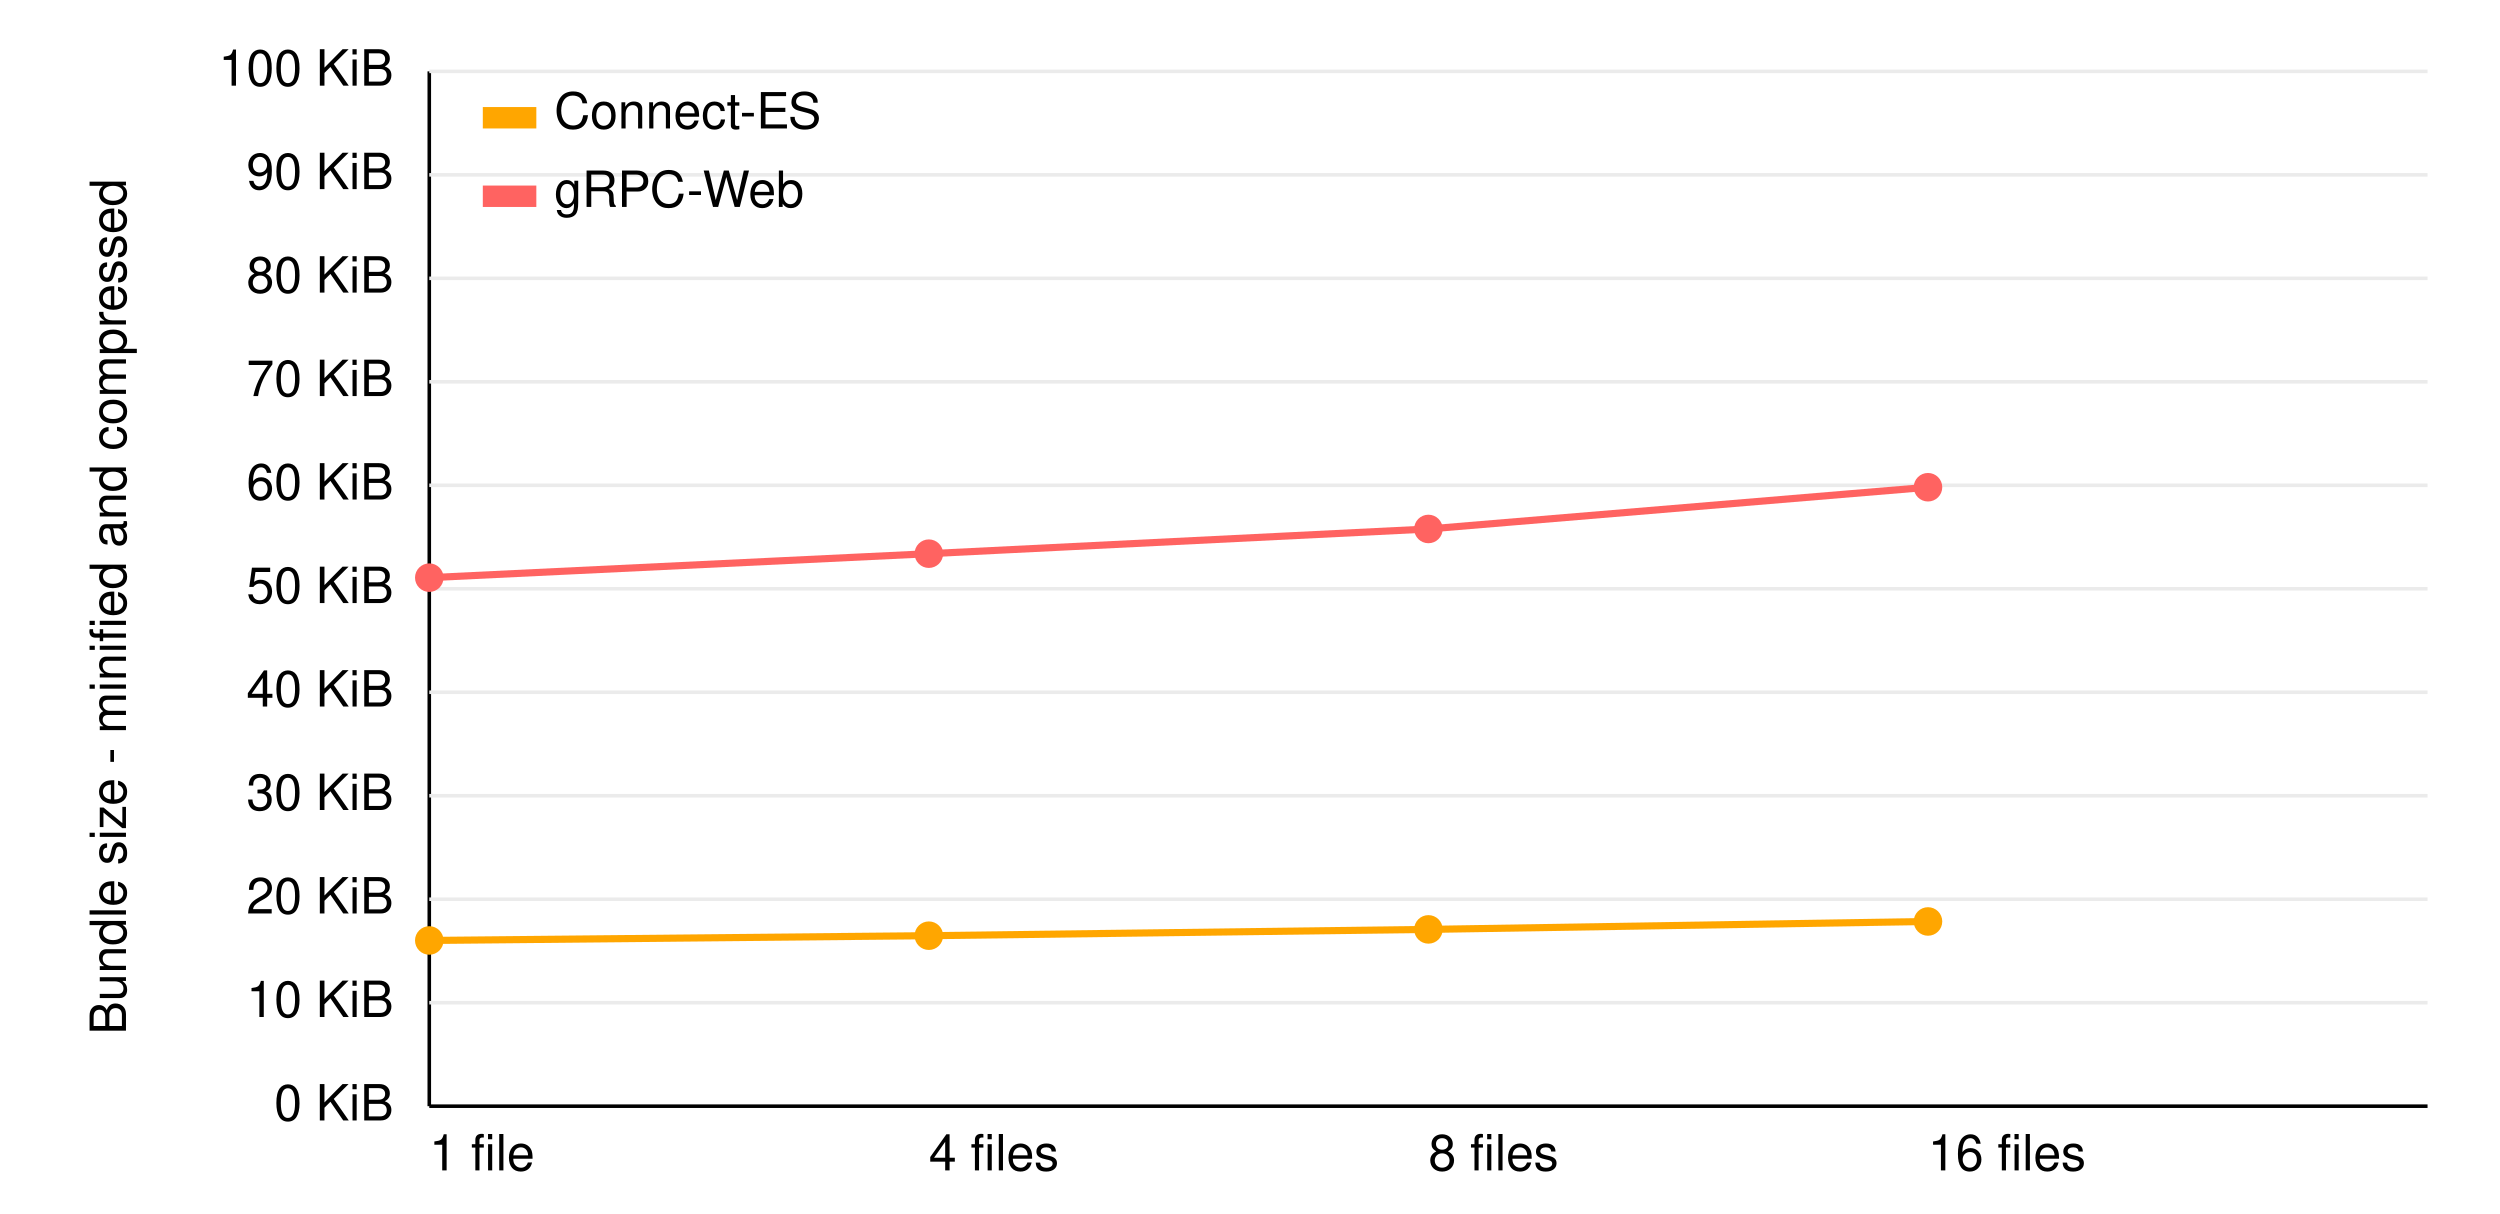
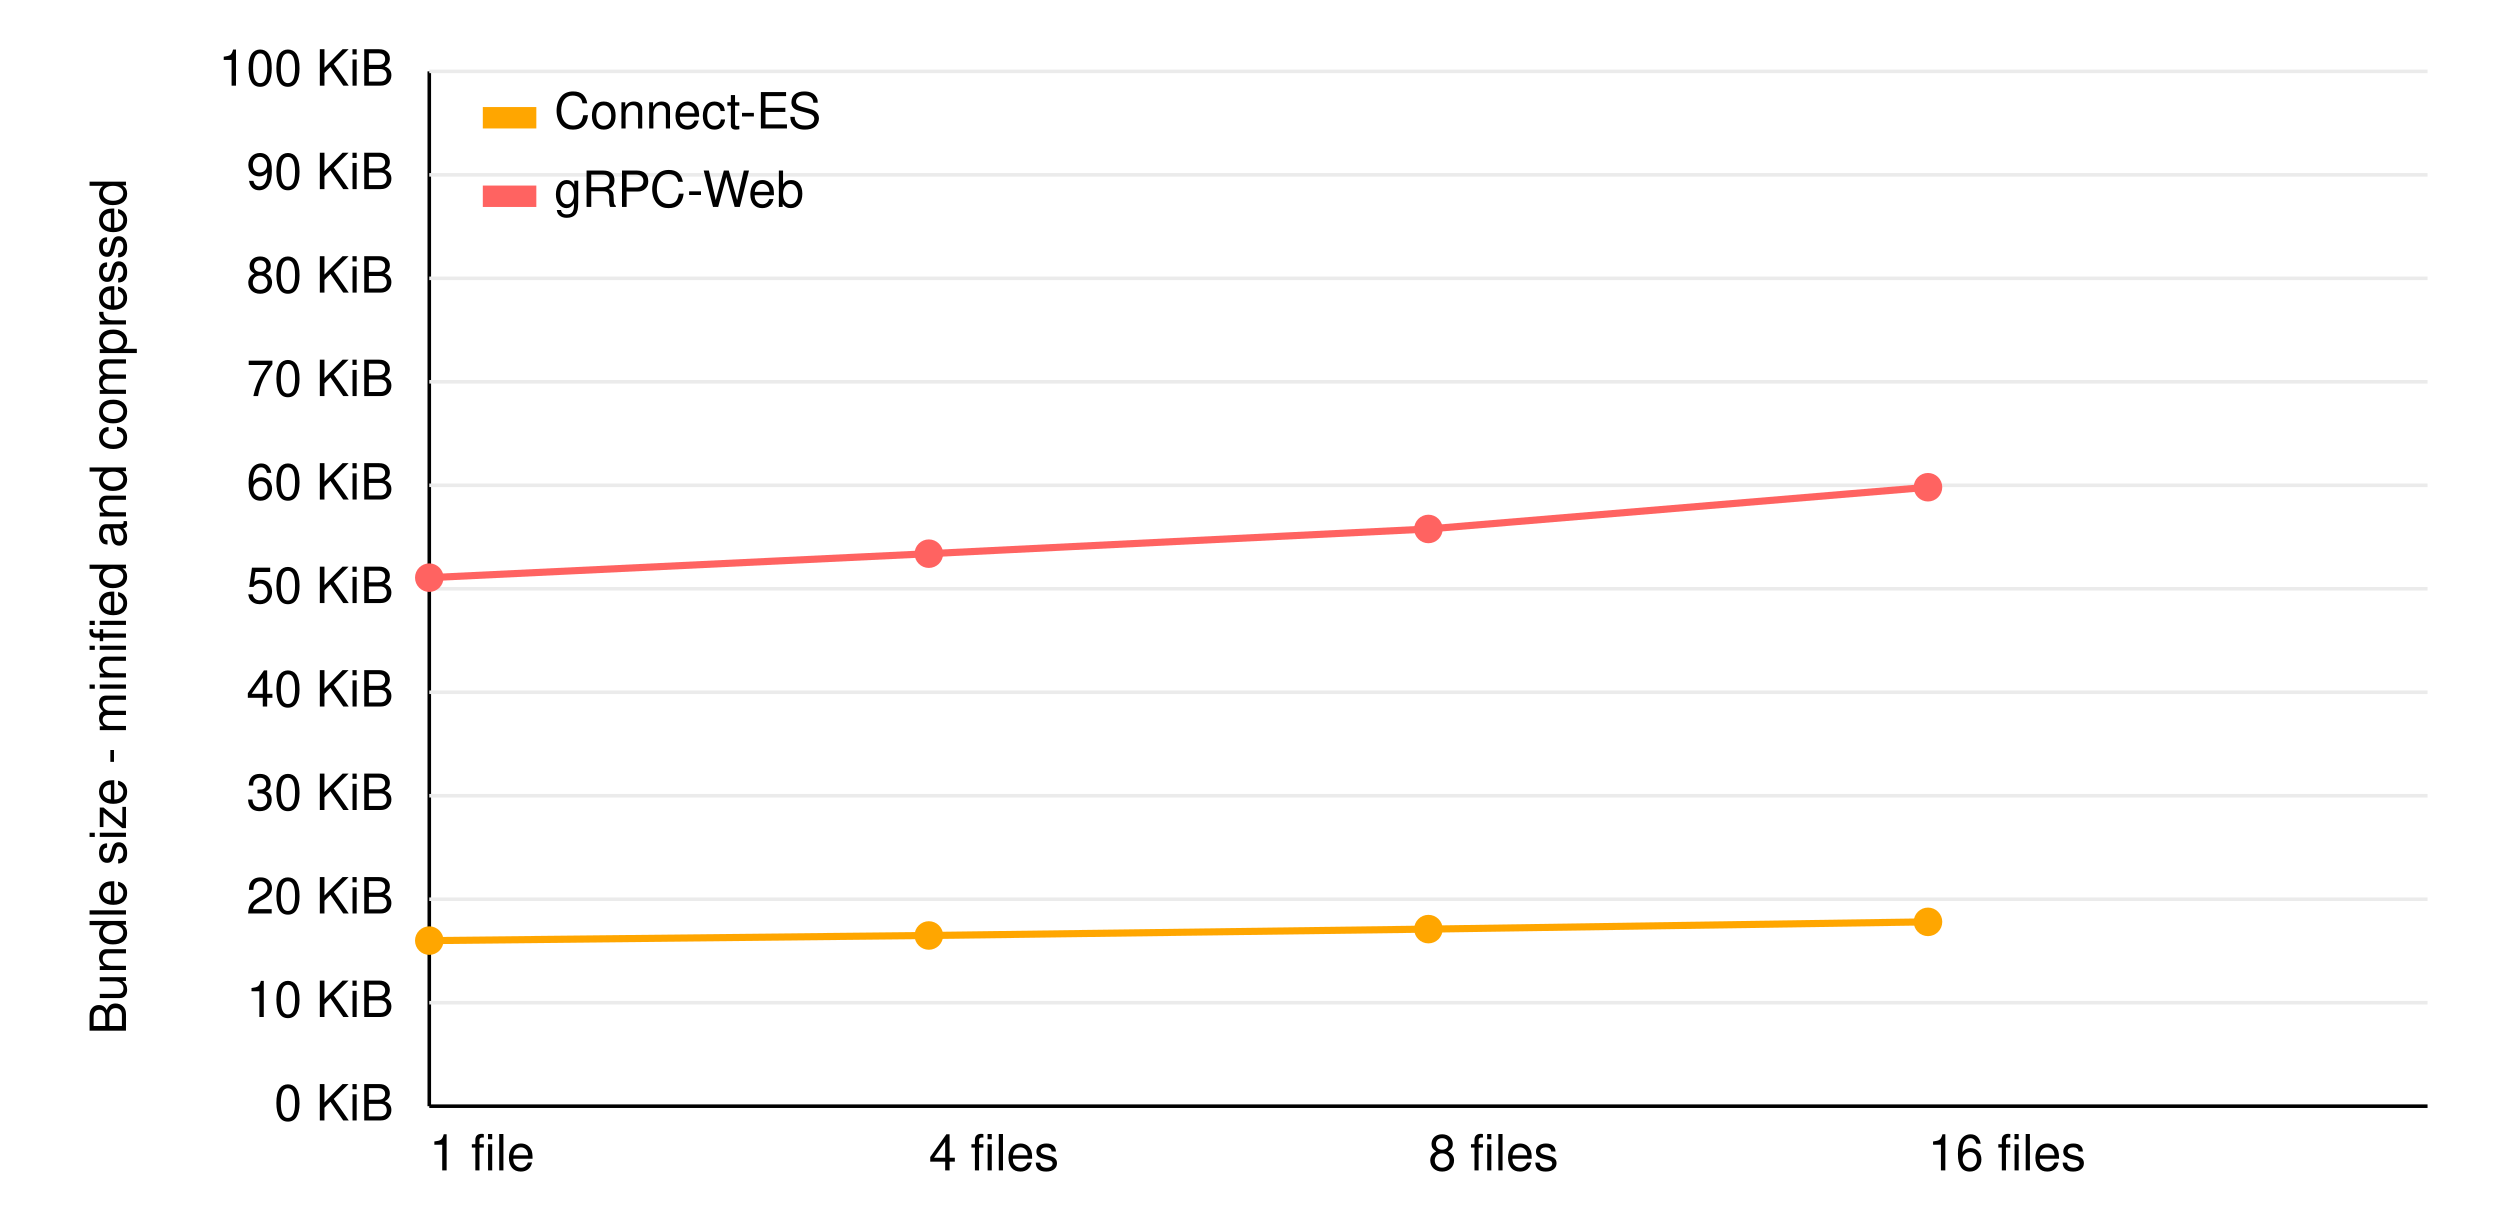
<svg xmlns="http://www.w3.org/2000/svg" version="1.1" width="680px" height="330px" viewBox="0 0 680 340" class="chart">
  <style>
      
      text {
        font: 14px Verdana, Helvetica, Arial, sans-serif;
      }
      
    </style>
  <g transform="translate(110,310)">
    <line y1="0" x2="560" stroke="black" />
    <text x="0" y="18" text-anchor="start">1 file</text>
    <text x="140" y="18" text-anchor="start">4 files</text>
    <text x="280" y="18" text-anchor="start">8 files</text>
    <text x="420" y="18" text-anchor="start">16 files</text>
  </g>
  <g transform="translate(110, 20)">
    <line x1="0" x2="0" y1="0" y2="290" stroke="black" />
    <g transform="rotate(-90), translate(-150,-85)">
      <text text-anchor="middle">Bundle size - minified and compressed</text>
    </g>
    <text x="-10" y="4" text-anchor="end">100 KiB</text>
    <line x1="0" x2="560" y1="0" y2="0" stroke="#ebebeb" />
    <text x="-10" y="33" text-anchor="end">90 KiB</text>
    <line x1="0" x2="560" y1="29" y2="29" stroke="#ebebeb" />
    <text x="-10" y="62" text-anchor="end">80 KiB</text>
    <line x1="0" x2="560" y1="58" y2="58" stroke="#ebebeb" />
    <text x="-10" y="91" text-anchor="end">70 KiB</text>
    <line x1="0" x2="560" y1="87" y2="87" stroke="#ebebeb" />
    <text x="-10" y="120" text-anchor="end">60 KiB</text>
    <line x1="0" x2="560" y1="116" y2="116" stroke="#ebebeb" />
    <text x="-10" y="149" text-anchor="end">50 KiB</text>
    <line x1="0" x2="560" y1="145" y2="145" stroke="#ebebeb" />
    <text x="-10" y="178" text-anchor="end">40 KiB</text>
    <line x1="0" x2="560" y1="174" y2="174" stroke="#ebebeb" />
    <text x="-10" y="207" text-anchor="end">30 KiB</text>
    <line x1="0" x2="560" y1="203" y2="203" stroke="#ebebeb" />
    <text x="-10" y="236" text-anchor="end">20 KiB</text>
    <line x1="0" x2="560" y1="232" y2="232" stroke="#ebebeb" />
    <text x="-10" y="265" text-anchor="end">10 KiB</text>
    <line x1="0" x2="560" y1="261" y2="261" stroke="#ebebeb" />
    <text x="-10" y="294" text-anchor="end">0 KiB</text>
  </g>
  <g transform="translate(110, 20)">
-     <polyline fill="none" stroke="#ffa600" stroke-width="2" points="0,243.558 140,242.221 280,240.456 420,238.236">
+     <polyline fill="none" stroke="#ffa600" stroke-width="2" points="0,243.6 140,242.164 280,240.377 420,238.344">
    </polyline>
-     <circle cx="0" cy="243.558" r="4" fill="#ffa600" />
-     <circle cx="140" cy="242.221" r="4" fill="#ffa600" />
-     <circle cx="280" cy="240.456" r="4" fill="#ffa600" />
-     <circle cx="420" cy="238.236" r="4" fill="#ffa600" />
+     <circle cx="0" cy="243.6" r="4" fill="#ffa600" />
+     <circle cx="140" cy="242.164" r="4" fill="#ffa600" />
+     <circle cx="280" cy="240.377" r="4" fill="#ffa600" />
+     <circle cx="420" cy="238.344" r="4" fill="#ffa600" />
  </g>
  <g transform="translate(110, 20)">
    <polyline fill="none" stroke="#ff6361" stroke-width="2" points="0,141.885 140,135.164 280,128.24 420,116.544">
    </polyline>
    <circle cx="0" cy="141.885" r="4" fill="#ff6361" />
    <circle cx="140" cy="135.164" r="4" fill="#ff6361" />
    <circle cx="280" cy="128.24" r="4" fill="#ff6361" />
    <circle cx="420" cy="116.544" r="4" fill="#ff6361" />
  </g>
  <g transform="translate(125, 30)">
    <g transform="translate(0, 0)">
      <rect width="15" height="6" fill="#ffa600" />
      <text x="20" y="6">Connect-ES</text>
    </g>
    <g transform="translate(0, 22)">
      <rect width="15" height="6" fill="#ff6361" />
      <text x="20" y="6">gRPC-Web</text>
    </g>
  </g>
</svg>
